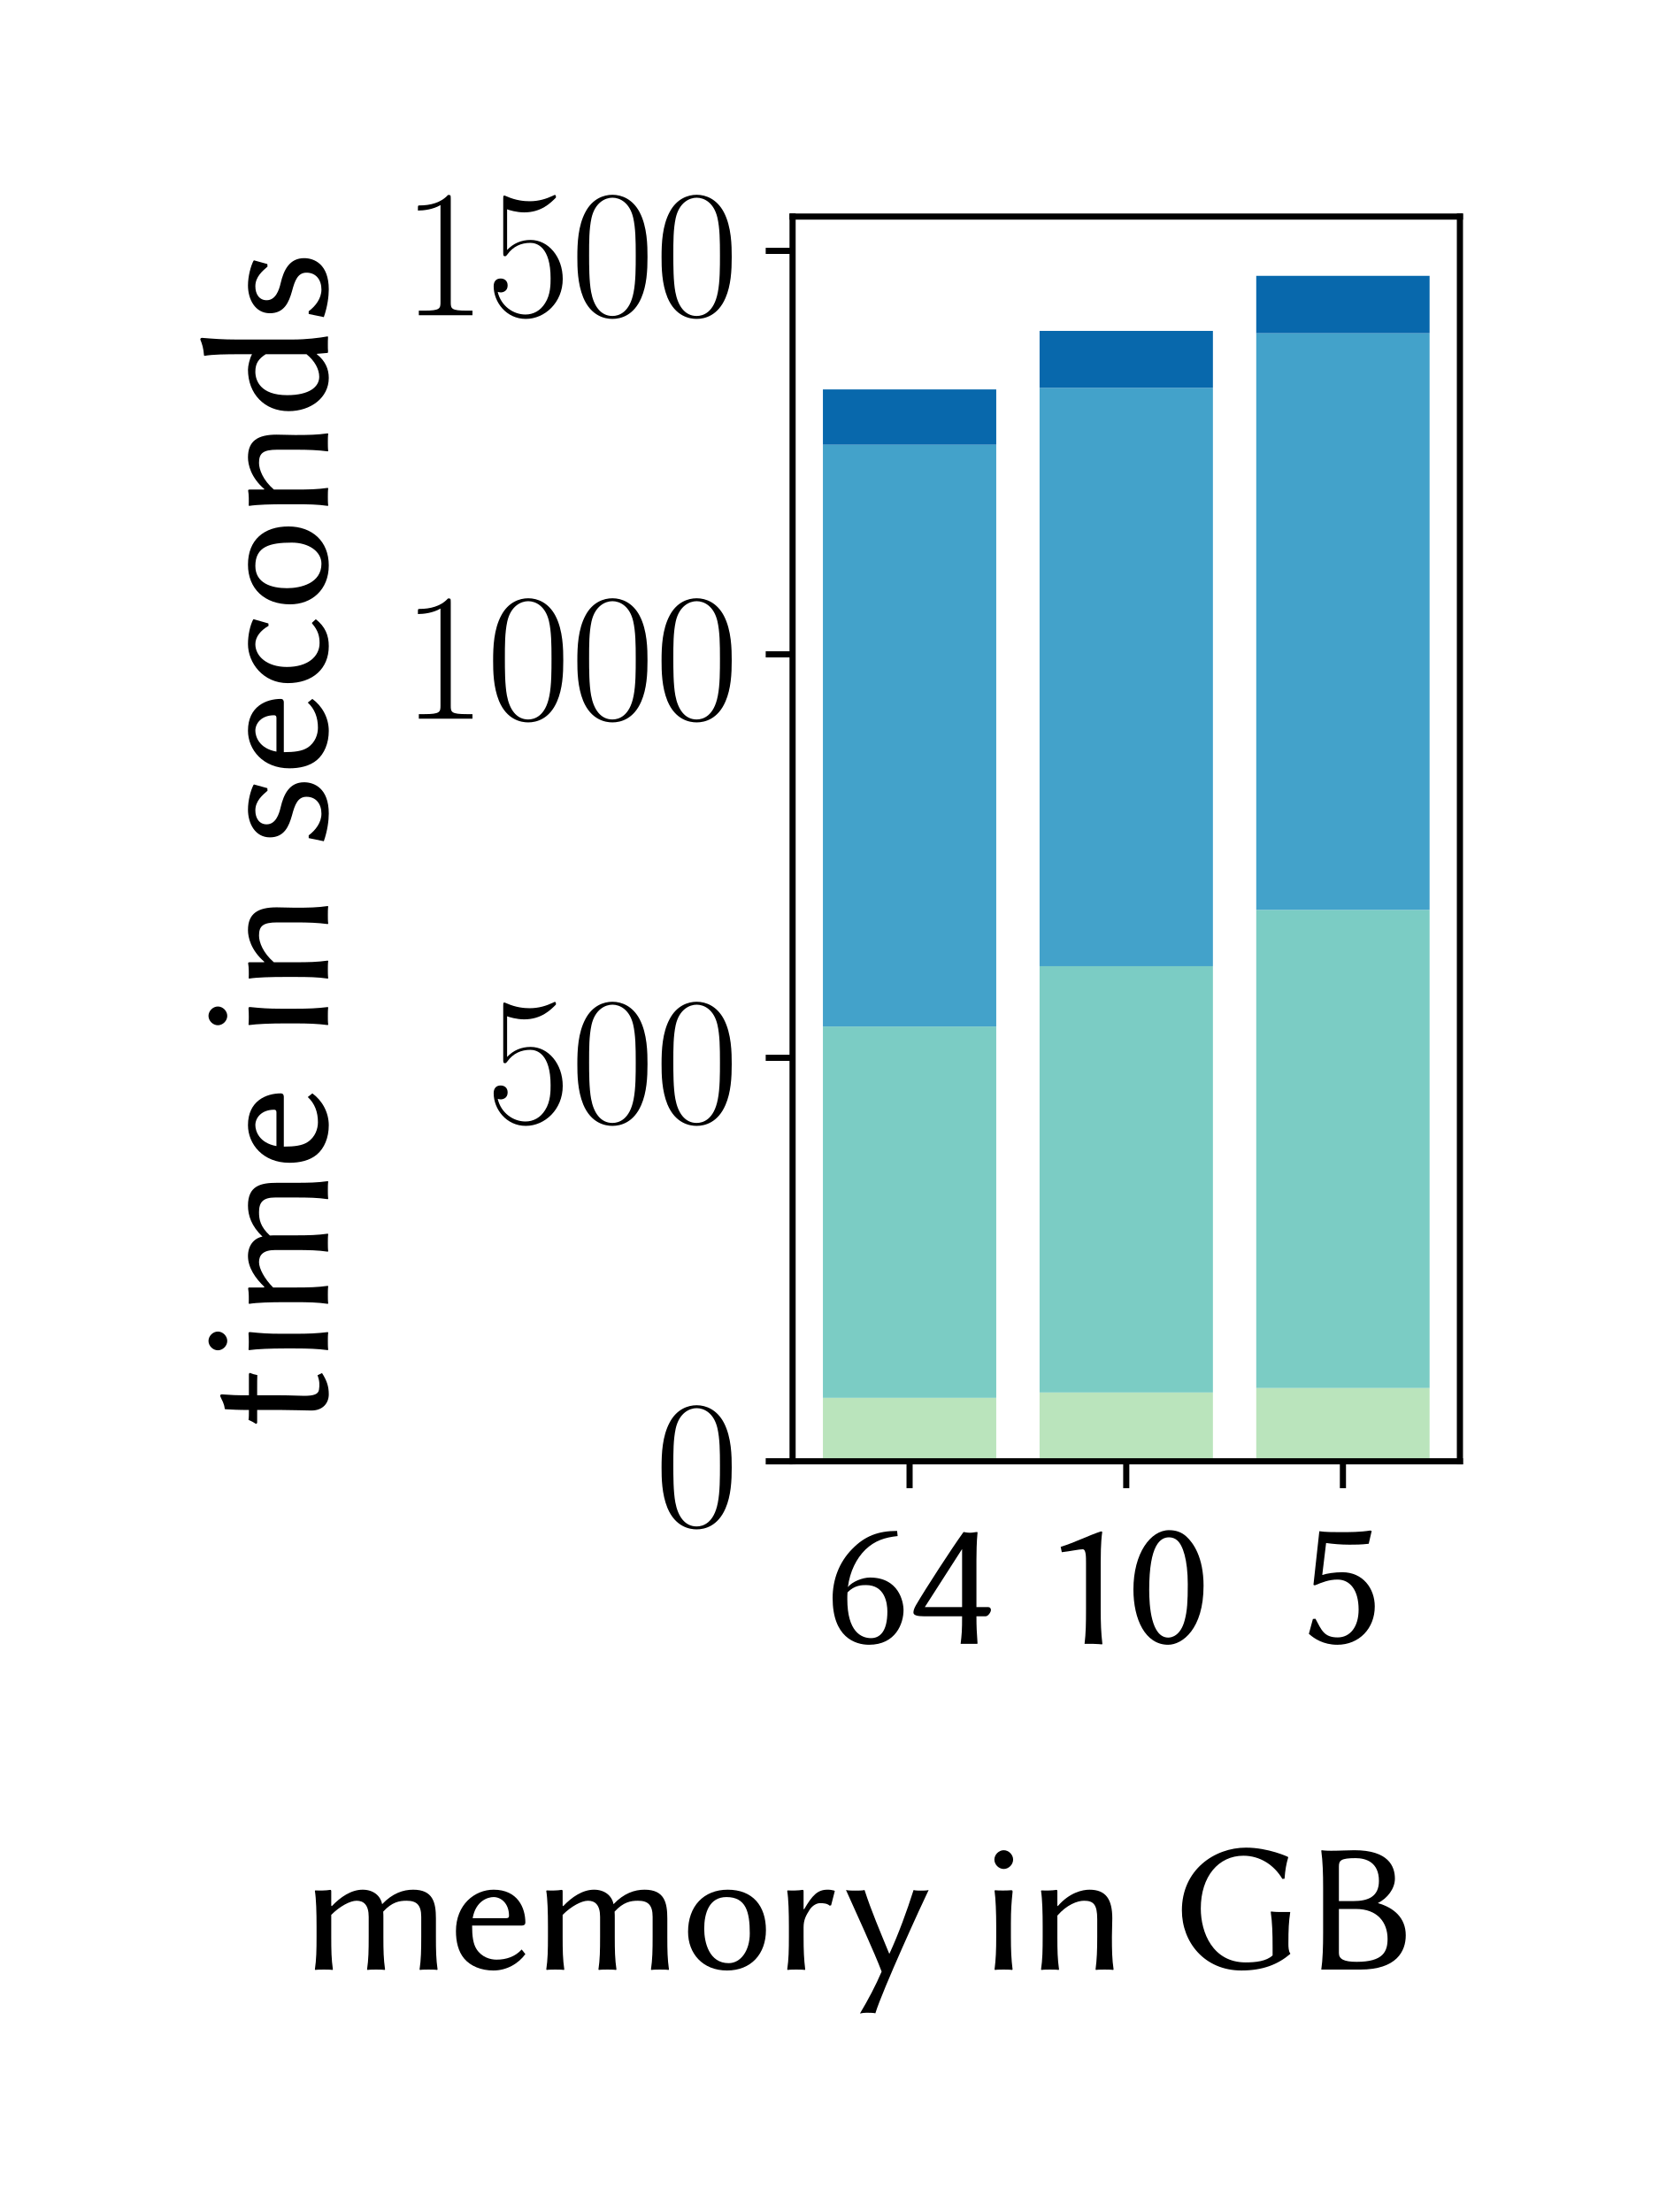
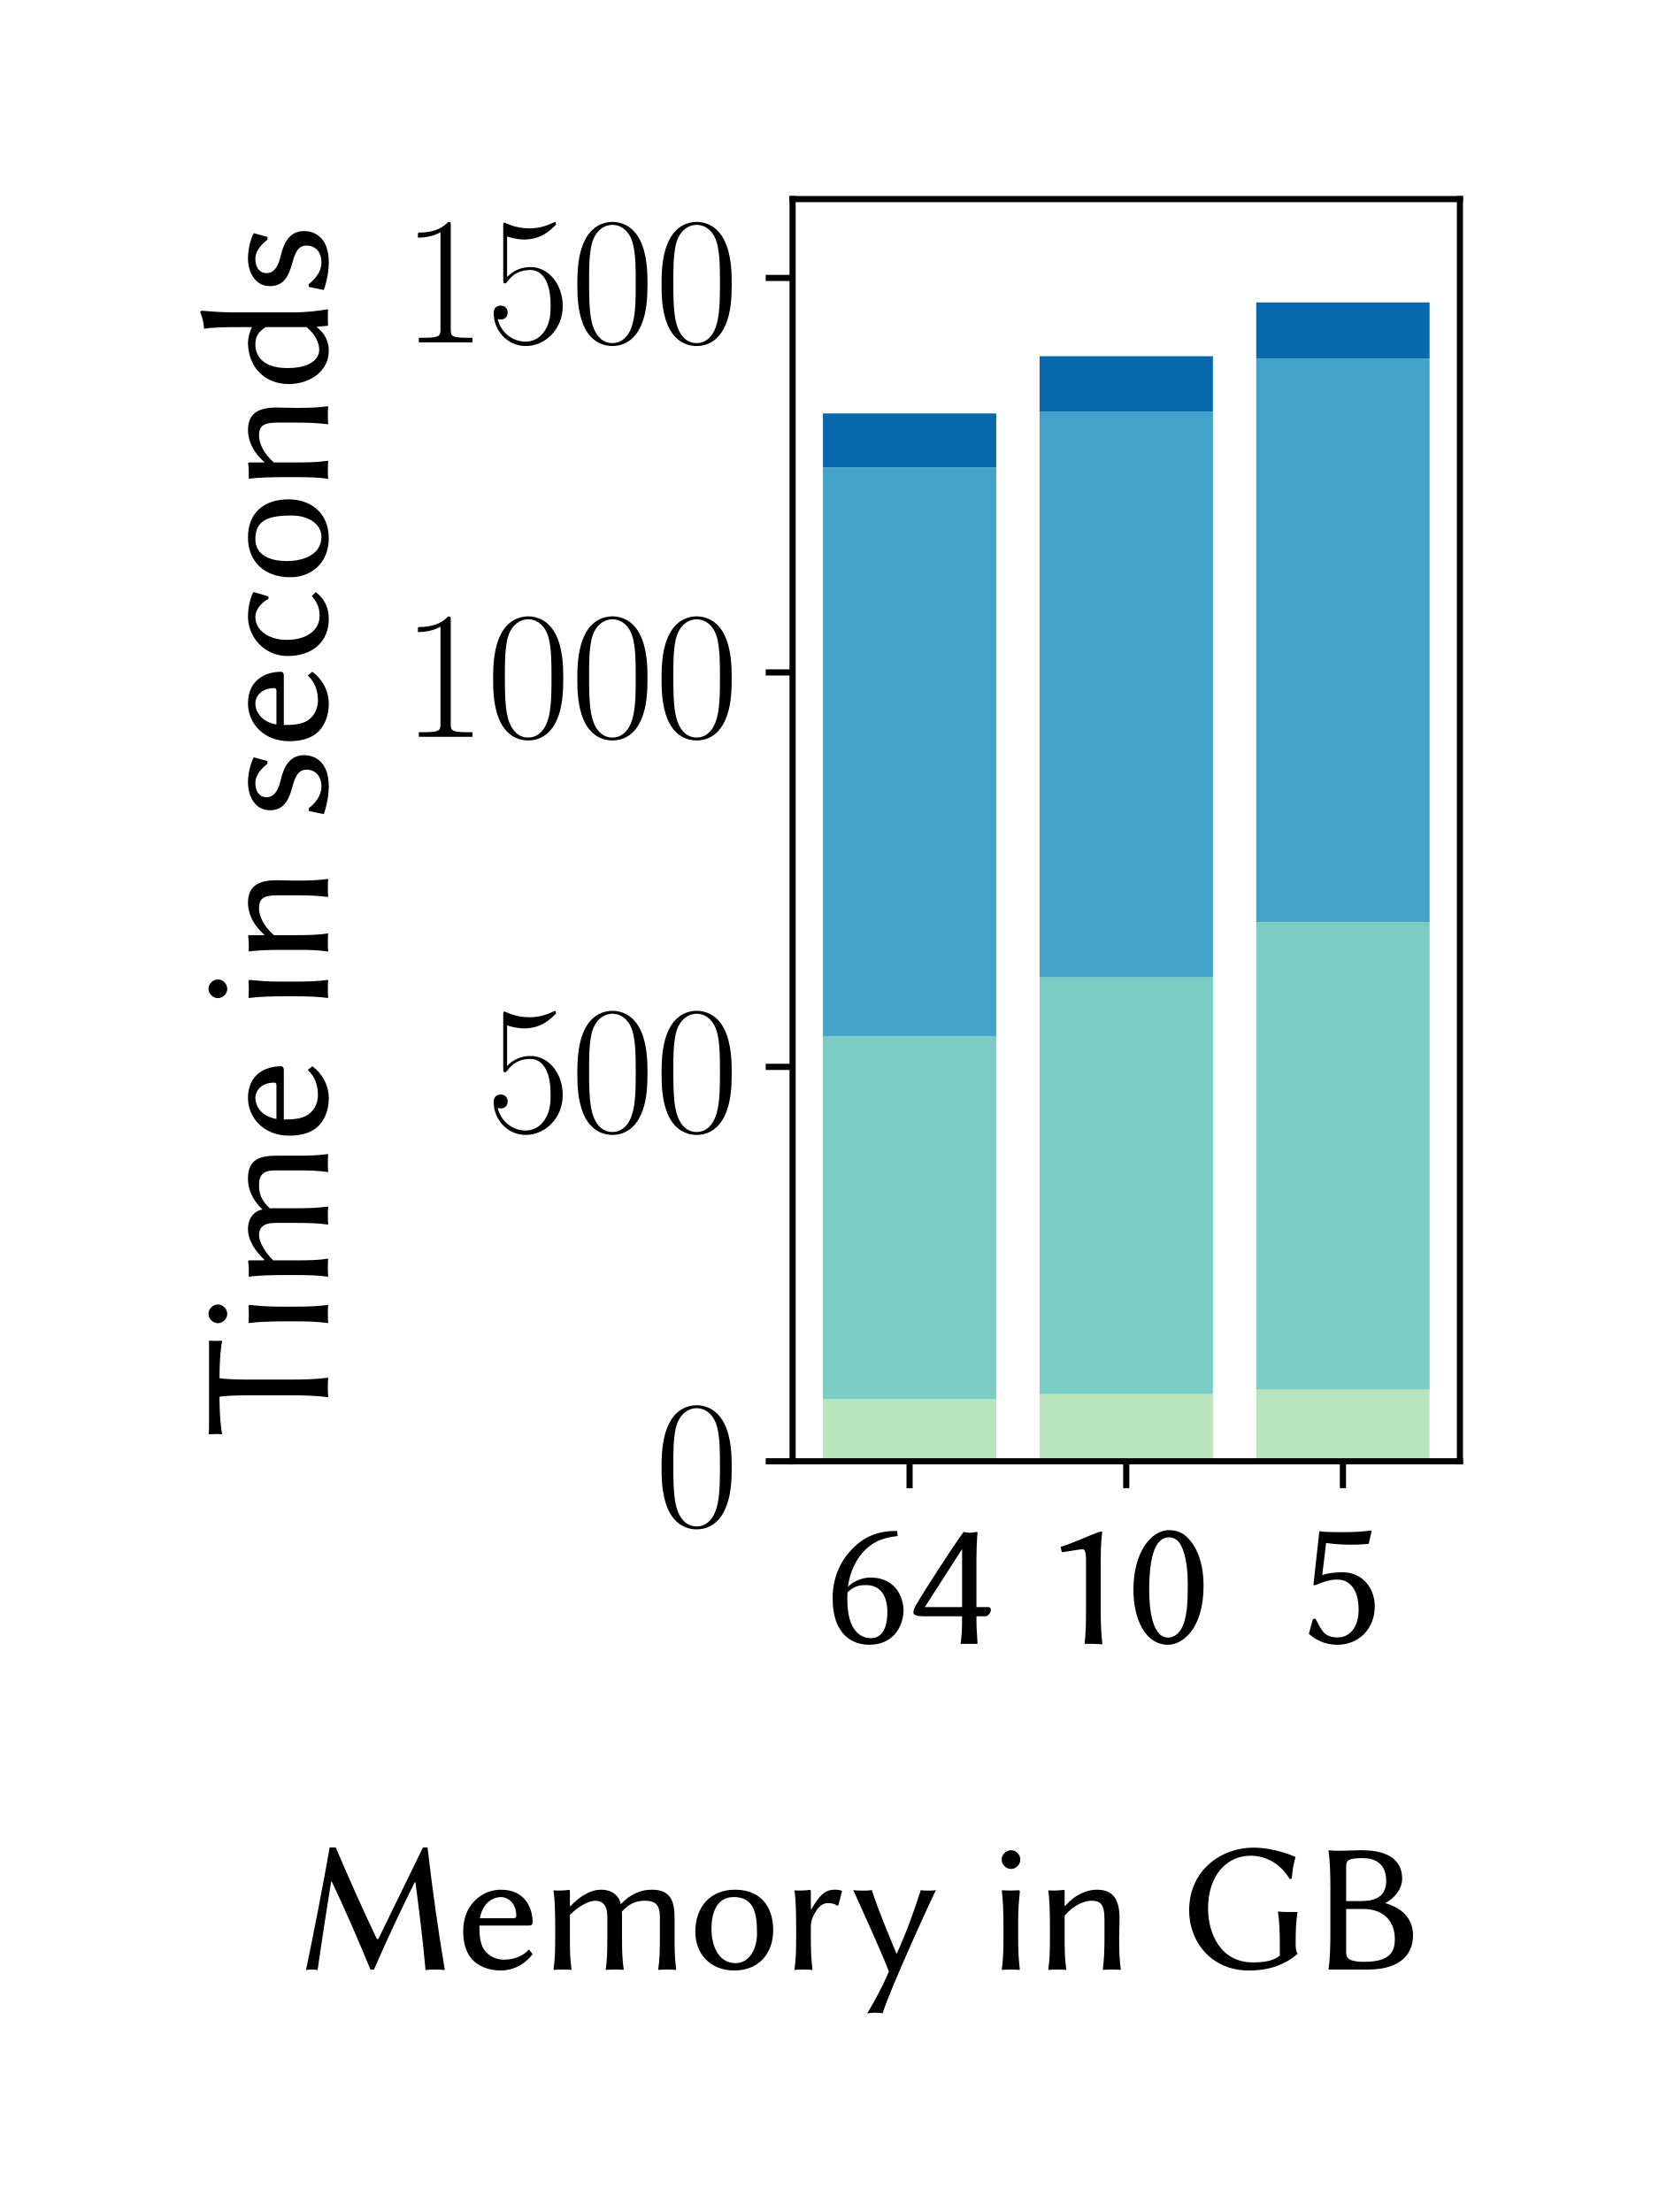
<svg xmlns="http://www.w3.org/2000/svg" xmlns:xlink="http://www.w3.org/1999/xlink" width="216pt" height="288pt" viewBox="0 0 216 288" version="1.1">
  <defs>
    <style type="text/css">*{stroke-linejoin: round; stroke-linecap: butt}</style>
  </defs>
  <g id="figure_1">
    <g id="patch_1">
      <path d="M 0 288  L 216 288  L 216 0  L 0 0  z " style="fill: #ffffff" />
    </g>
    <g id="axes_1">
      <g id="patch_2">
-         <path d="M 103.193 190.26  L 190.08 190.26  L 190.08 28.197  L 103.193 28.197  z " style="fill: #ffffff" />
+         <path d="M 103.193 190.26  L 190.08 190.26  L 190.08 25.92  L 103.193 25.92  z " style="fill: #ffffff" />
      </g>
      <g id="patch_3">
-         <path d="M 107.142 190.26  L 129.71 190.26  L 129.71 181.995  L 107.142 181.995  z " clip-path="url(#p93174037c2)" style="fill: #bae4bc" />
+         <path d="M 107.142 190.26  L 129.71 190.26  L 129.71 182.18  L 107.142 182.18  z " clip-path="url(#p710a8e528f)" style="fill: #bae4bc" />
      </g>
      <g id="patch_4">
-         <path d="M 135.352 190.26  L 157.92 190.26  L 157.92 181.301  L 135.352 181.301  z " clip-path="url(#p93174037c2)" style="fill: #bae4bc" />
+         <path d="M 135.352 190.26  L 157.92 190.26  L 157.92 181.502  L 135.352 181.502  z " clip-path="url(#p710a8e528f)" style="fill: #bae4bc" />
      </g>
      <g id="patch_5">
-         <path d="M 163.562 190.26  L 186.131 190.26  L 186.131 180.714  L 163.562 180.714  z " clip-path="url(#p93174037c2)" style="fill: #bae4bc" />
+         <path d="M 163.562 190.26  L 186.131 190.26  L 186.131 180.928  L 163.562 180.928  z " clip-path="url(#p710a8e528f)" style="fill: #bae4bc" />
      </g>
      <g id="patch_6">
-         <path d="M 107.142 181.995  L 129.71 181.995  L 129.71 133.647  L 107.142 133.647  z " clip-path="url(#p93174037c2)" style="fill: #7bccc4" />
+         <path d="M 107.142 182.18  L 129.71 182.18  L 129.71 134.915  L 107.142 134.915  z " clip-path="url(#p710a8e528f)" style="fill: #7bccc4" />
      </g>
      <g id="patch_7">
-         <path d="M 135.352 181.301  L 157.92 181.301  L 157.92 125.795  L 135.352 125.795  z " clip-path="url(#p93174037c2)" style="fill: #7bccc4" />
+         <path d="M 135.352 181.502  L 157.92 181.502  L 157.92 127.239  L 135.352 127.239  z " clip-path="url(#p710a8e528f)" style="fill: #7bccc4" />
      </g>
      <g id="patch_8">
-         <path d="M 163.562 180.714  L 186.131 180.714  L 186.131 118.457  L 163.562 118.457  z " clip-path="url(#p93174037c2)" style="fill: #7bccc4" />
+         <path d="M 163.562 180.928  L 186.131 180.928  L 186.131 120.066  L 163.562 120.066  z " clip-path="url(#p710a8e528f)" style="fill: #7bccc4" />
      </g>
      <g id="patch_9">
-         <path d="M 107.142 133.647  L 129.71 133.647  L 129.71 57.903  L 107.142 57.903  z " clip-path="url(#p93174037c2)" style="fill: #43a2ca" />
+         <path d="M 107.142 134.915  L 129.71 134.915  L 129.71 60.869  L 107.142 60.869  z " clip-path="url(#p710a8e528f)" style="fill: #43a2ca" />
      </g>
      <g id="patch_10">
-         <path d="M 135.352 125.795  L 157.92 125.795  L 157.92 50.494  L 135.352 50.494  z " clip-path="url(#p93174037c2)" style="fill: #43a2ca" />
+         <path d="M 135.352 127.239  L 157.92 127.239  L 157.92 53.626  L 135.352 53.626  z " clip-path="url(#p710a8e528f)" style="fill: #43a2ca" />
      </g>
      <g id="patch_11">
-         <path d="M 163.562 118.457  L 186.131 118.457  L 186.131 43.384  L 163.562 43.384  z " clip-path="url(#p93174037c2)" style="fill: #43a2ca" />
+         <path d="M 163.562 120.066  L 186.131 120.066  L 186.131 46.675  L 163.562 46.675  z " clip-path="url(#p710a8e528f)" style="fill: #43a2ca" />
      </g>
      <g id="patch_12">
-         <path d="M 107.142 57.903  L 129.71 57.903  L 129.71 50.703  L 107.142 50.703  z " clip-path="url(#p93174037c2)" style="fill: #0868ac" />
+         <path d="M 107.142 60.869  L 129.71 60.869  L 129.71 53.83  L 107.142 53.83  z " clip-path="url(#p710a8e528f)" style="fill: #0868ac" />
      </g>
      <g id="patch_13">
-         <path d="M 135.352 50.494  L 157.92 50.494  L 157.92 43.082  L 135.352 43.082  z " clip-path="url(#p93174037c2)" style="fill: #0868ac" />
+         <path d="M 135.352 53.626  L 157.92 53.626  L 157.92 46.38  L 135.352 46.38  z " clip-path="url(#p710a8e528f)" style="fill: #0868ac" />
      </g>
      <g id="patch_14">
-         <path d="M 163.562 43.384  L 186.131 43.384  L 186.131 35.914  L 163.562 35.914  z " clip-path="url(#p93174037c2)" style="fill: #0868ac" />
+         <path d="M 163.562 46.675  L 186.131 46.675  L 186.131 39.373  L 163.562 39.373  z " clip-path="url(#p710a8e528f)" style="fill: #0868ac" />
      </g>
      <g id="matplotlib.axis_1">
        <g id="xtick_1">
          <g id="line2d_1">
            <defs>
-               <path id="m8a684a339b" d="M 0 0  L 0 3.5  " style="stroke: #000000; stroke-width: 0.8" />
-             </defs>
-             <g>
-               <use xlink:href="#m8a684a339b" x="118.426" y="190.26" style="stroke: #000000; stroke-width: 0.8" />
+               <path id="md9683f57f7" d="M 0 0  L 0 3.5  " style="stroke: #000000; stroke-width: 0.8" />
+             </defs>
+             <g>
+               <use xlink:href="#md9683f57f7" x="118.426" y="190.26" style="stroke: #000000; stroke-width: 0.8" />
            </g>
          </g>
          <g id="text_1">
            <g transform="translate(107.308 214.0272) scale(0.24 -0.24)">
              <defs>
                <path id="LinBiolinumT-36" d="M 813 1794  C 1062 2048 1318 2048 1459 2048  C 2106 2048 2202 1438 2202 1127  C 2202 428 1939 199 1632 199  C 1293 199 806 423 806 1557  C 806 1621 806 1729 813 1794  z M 2560 3756  L 2541 3936  C 1882 3936 1414 3756 979 3309  C 512 2838 294 2224 294 1597  C 294 240 1069 -32 1562 -32  C 2496 -32 2765 715 2765 1174  C 2765 1481 2592 2311 1594 2311  C 1338 2311 979 2170 826 1978  C 896 2524 1126 2979 1434 3281  C 1760 3596 2118 3711 2560 3756  z " transform="scale(0.015625)" />
                <path id="LinBiolinumT-34" d="M 1830 960  C 1830 460 1818 331 1779 0  L 1786 0  C 1786 0 1984 0 2086 0  C 2189 0 2298 0 2355 0  C 2362 0 2368 13 2368 19  C 2342 388 2330 591 2330 960  L 2650 960  C 2739 960 2835 1108 2835 1178  C 2835 1236 2803 1281 2739 1281  L 2330 1281  L 2330 2918  C 2330 3131 2336 3575 2368 3872  C 2368 3885 2362 3898 2355 3898  C 2298 3898 2202 3872 2106 3872  C 2003 3872 1888 3898 1888 3898  C 1888 3898 1862 3879 1862 3872  C 1472 3331 550 1913 218 1341  C 154 1224 134 1154 134 1089  C 134 992 282 960 512 960  L 1830 960  z M 1830 3305  L 1830 1281  L 531 1281  L 1830 3305  z " transform="scale(0.015625)" />
              </defs>
              <use xlink:href="#LinBiolinumT-36" transform="scale(0.996264)" />
              <use xlink:href="#LinBiolinumT-34" transform="translate(46.32629 0) scale(0.996264)" />
            </g>
          </g>
        </g>
        <g id="xtick_2">
          <g id="line2d_2">
            <g>
-               <use xlink:href="#m8a684a339b" x="146.636" y="190.26" style="stroke: #000000; stroke-width: 0.8" />
+               <use xlink:href="#md9683f57f7" x="146.636" y="190.26" style="stroke: #000000; stroke-width: 0.8" />
            </g>
          </g>
          <g id="text_2">
            <g transform="translate(135.5181 214.0272) scale(0.24 -0.24)">
              <defs>
                <path id="LinBiolinumT-31" d="M 2086 1214  L 2086 2845  C 2086 3539 2125 3796 2138 3886  C 2138 3918 2118 3918 2093 3918  C 1677 3784 1190 3534 691 3380  L 730 3194  C 1018 3226 1331 3296 1459 3296  C 1574 3296 1574 3040 1574 2808  L 1574 1214  C 1574 713 1568 367 1523 0  L 1530 0  C 1530 0 1709 0 1824 0  C 1952 0 2131 -19 2131 -19  L 2144 0  C 2099 386 2086 707 2086 1214  z " transform="scale(0.015625)" />
                <path id="LinBiolinumT-30" d="M 1491 3712  C 1600 3712 1702 3674 1773 3609  C 1971 3442 2144 2939 2144 2075  C 2144 1482 2125 1147 2035 817  C 1894 282 1581 218 1466 218  C 870 218 800 1321 800 1882  C 800 3474 1197 3712 1491 3712  z M 1459 -32  C 1952 -32 2694 515 2694 2023  C 2694 3028 2330 3524 2099 3737  C 1926 3898 1722 3962 1491 3962  C 851 3962 250 3163 250 1895  C 250 851 666 -32 1459 -32  z " transform="scale(0.015625)" />
              </defs>
              <use xlink:href="#LinBiolinumT-31" transform="scale(0.996264)" />
              <use xlink:href="#LinBiolinumT-30" transform="translate(46.32629 0) scale(0.996264)" />
            </g>
          </g>
        </g>
        <g id="xtick_3">
          <g id="line2d_3">
            <g>
-               <use xlink:href="#m8a684a339b" x="174.847" y="190.26" style="stroke: #000000; stroke-width: 0.8" />
+               <use xlink:href="#md9683f57f7" x="174.847" y="190.26" style="stroke: #000000; stroke-width: 0.8" />
            </g>
          </g>
          <g id="text_3">
            <g transform="translate(169.2874 214.0272) scale(0.24 -0.24)">
              <defs>
                <path id="LinBiolinumT-35" d="M 1293 -32  C 2054 -32 2598 538 2598 1303  C 2598 1932 2182 2496 1466 2496  C 1203 2496 909 2451 768 2400  L 902 3514  C 1139 3482 1414 3456 1715 3456  C 1907 3456 2125 3456 2387 3488  L 2490 3931  L 2445 3950  C 2080 3893 1734 3893 1395 3893  C 1158 3893 883 3893 666 3925  L 461 2057  L 506 2038  C 762 2142 998 2240 1299 2240  C 1715 2240 2035 1901 2035 1193  C 2035 595 1741 224 1306 224  C 826 224 742 484 531 874  L 442 867  L 301 348  L 326 329  C 486 187 806 -32 1293 -32  z " transform="scale(0.015625)" />
              </defs>
              <use xlink:href="#LinBiolinumT-35" transform="scale(0.996264)" />
            </g>
          </g>
        </g>
        <g id="text_4">
-           <g transform="translate(39.25392 256.4372) scale(0.24 -0.24)">
-             <defs>
+           <g transform="translate(38.30947 256.4372) scale(0.24 -0.24)">
+             <defs>
+               <path id="LinBiolinumT-4d" d="M 1235 4256  C 1011 2957 659 1183 410 -19  C 480 0 544 0 621 0  C 691 0 742 0 813 -19  C 909 655 1126 2089 1286 3060  L 1312 3060  C 1798 2038 2246 996 2656 0  L 2778 0  C 3238 1054 3693 2032 4198 3041  L 4224 3041  C 4358 2025 4480 1047 4576 -19  C 4672 0 4794 0 4890 0  C 4986 0 5152 0 5248 -19  C 5018 1356 4826 2693 4646 4256  L 4486 4256  L 2931 1067  L 2880 1067  C 2374 2122 1920 3150 1446 4256  L 1235 4256  z " transform="scale(0.015625)" />
+               <path id="LinBiolinumT-65" d="M 800 1792  C 909 2399 1331 2527 1530 2527  C 1786 2527 2067 2311 2067 1874  C 2067 1821 2042 1792 1978 1792  L 800 1792  z M 2509 700  C 2285 456 1984 346 1632 346  C 1414 346 1114 431 934 715  C 819 895 781 1160 781 1535  L 2522 1535  C 2592 1535 2637 1572 2637 1638  C 2637 2147 2374 2784 1530 2784  C 870 2784 218 2263 218 1341  C 218 984 294 633 506 382  C 723 124 1094 -32 1523 -32  C 1984 -32 2394 205 2637 540  L 2509 700  z " transform="scale(0.015625)" />
              <path id="LinBiolinumT-6d" d="M 1037 2231  L 1037 2717  C 1037 2765 1030 2778 998 2778  C 858 2752 627 2752 480 2759  L 467 2739  C 512 2466 525 1981 525 1503  L 525 1152  C 525 675 518 350 467 6  L 480 -13  C 557 0 704 0 781 0  C 858 0 1005 0 1082 -13  L 1094 6  C 1043 366 1037 662 1037 1142  L 1037 1907  C 1338 2209 1696 2399 1920 2399  C 2163 2399 2342 2260 2342 1837  L 2342 1142  C 2342 668 2336 347 2285 6  L 2298 -13  C 2374 0 2522 0 2598 0  C 2675 0 2822 0 2899 -13  L 2912 6  C 2861 366 2854 662 2854 1142  L 2854 1780  C 2854 1868 2854 1944 2848 2020  C 3155 2355 3411 2399 3661 2399  C 4006 2399 4173 2260 4173 1837  L 4173 1142  C 4173 668 4166 347 4115 6  L 4128 -13  C 4205 0 4352 0 4429 0  C 4506 0 4653 0 4730 -13  L 4742 6  C 4691 367 4685 664 4685 1144  L 4685 1778  C 4685 2341 4582 2784 3891 2784  C 3546 2784 3174 2662 2810 2279  C 2752 2586 2490 2784 2131 2784  C 1734 2784 1357 2529 1056 2210  L 1037 2231  z " transform="scale(0.015625)" />
-               <path id="LinBiolinumT-65" d="M 800 1792  C 909 2399 1331 2527 1530 2527  C 1786 2527 2067 2311 2067 1874  C 2067 1821 2042 1792 1978 1792  L 800 1792  z M 2509 700  C 2285 456 1984 346 1632 346  C 1414 346 1114 431 934 715  C 819 895 781 1160 781 1535  L 2522 1535  C 2592 1535 2637 1572 2637 1638  C 2637 2147 2374 2784 1530 2784  C 870 2784 218 2263 218 1341  C 218 984 294 633 506 382  C 723 124 1094 -32 1523 -32  C 1984 -32 2394 205 2637 540  L 2509 700  z " transform="scale(0.015625)" />
              <path id="LinBiolinumT-6f" d="M 243 1316  C 243 563 749 -32 1600 -32  C 2445 -32 2957 551 2957 1373  C 2957 2226 2490 2784 1626 2784  C 787 2784 243 2207 243 1316  z M 1581 2527  C 2259 2527 2394 2015 2394 1260  C 2394 668 2086 224 1658 224  C 979 224 806 942 806 1423  C 806 1966 979 2527 1581 2527  z " transform="scale(0.015625)" />
              <path id="LinBiolinumT-72" d="M 1069 2114  L 1069 2718  C 1069 2765 1062 2778 1030 2778  C 890 2752 659 2752 512 2759  L 499 2739  C 544 2466 557 1981 557 1503  L 557 1152  C 557 675 550 350 499 6  L 512 -13  C 589 0 736 0 813 0  C 890 0 1037 0 1114 -13  L 1126 6  C 1082 366 1069 662 1069 1141  L 1069 1470  C 1069 1734 1152 1886 1286 2095  C 1382 2233 1523 2315 1645 2315  C 1773 2315 1894 2303 1978 2227  L 2029 2240  L 2157 2738  L 2131 2755  C 2022 2776 2016 2784 1901 2784  C 1555 2784 1370 2586 1088 2101  L 1069 2114  z " transform="scale(0.015625)" />
              <path id="LinBiolinumT-79" d="M 179 2772  C 435 2200 1197 541 1421 -70  C 1216 -552 954 -1048 666 -1530  C 730 -1515 826 -1504 890 -1504  C 954 -1504 1139 -1504 1203 -1523  C 1446 -720 2848 2342 3059 2772  C 2995 2752 2848 2752 2784 2752  C 2720 2752 2598 2752 2534 2772  C 2304 2045 2003 1223 1696 560  L 1683 560  C 1370 1326 1062 2039 826 2772  C 742 2752 602 2752 512 2752  C 429 2752 269 2752 179 2772  z " transform="scale(0.015625)" />
              <path id="LinBiolinumT-69" d="M 512 3833  C 512 3660 666 3506 838 3506  C 1011 3506 1165 3660 1165 3833  C 1165 4006 1011 4160 838 4160  C 666 4160 512 4006 512 3833  z M 576 1506  L 576 1155  C 576 676 563 351 518 6  L 531 -13  C 608 0 755 0 832 0  C 909 0 1056 0 1133 -13  L 1146 6  C 1101 370 1088 670 1088 1155  L 1088 1609  C 1088 2088 1107 2318 1146 2707  C 1146 2759 1139 2765 1088 2765  C 941 2752 666 2752 531 2765  L 518 2745  C 557 2471 576 1985 576 1506  z " transform="scale(0.015625)" />
              <path id="LinBiolinumT-6e" d="M 2944 1144  C 2944 1348 2957 1581 2957 1784  C 2957 2442 2739 2784 2163 2784  C 1920 2784 1466 2688 1056 2210  L 1043 2231  L 1043 2717  C 1043 2765 1037 2778 1005 2778  C 864 2752 634 2752 486 2759  L 474 2739  C 518 2466 531 1981 531 1503  L 531 1152  C 531 675 525 350 474 6  L 486 -13  C 563 0 710 0 787 0  C 864 0 1011 0 1088 -13  L 1101 6  C 1050 366 1043 662 1043 1142  L 1043 1881  C 1370 2260 1741 2399 1971 2399  C 2298 2399 2432 2273 2432 1761  L 2432 1142  C 2432 668 2419 347 2374 6  L 2387 -13  C 2464 0 2611 0 2688 0  C 2765 0 2912 0 2989 -13  L 3002 6  C 2950 367 2944 664 2944 1144  z " transform="scale(0.015625)" />
              <path id="LinBiolinumT-47" d="M 3494 783  L 3494 494  C 3277 289 2899 250 2554 250  C 1414 250 992 1282 992 2128  C 992 3250 1613 3968 2477 3968  C 3053 3968 3546 3647 3834 3160  L 3910 3166  C 3936 3493 3968 3667 4038 3910  L 4026 3930  C 4026 3930 3347 4250 2566 4250  C 1466 4250 333 3474 333 2064  C 333 956 1120 -32 2406 -32  C 3155 -32 3680 180 4109 545  L 4109 564  C 4051 635 4045 803 4045 873  L 4045 912  C 4045 1395 4058 1665 4109 2006  L 4102 2006  C 4102 2006 3994 2006 3770 2006  C 3552 2006 3443 2025 3443 2025  L 3430 2006  C 3482 1639 3494 1266 3494 783  z " transform="scale(0.015625)" />
              <path id="LinBiolinumT-42" d="M 1216 3590  C 1216 3801 1280 3884 1798 3884  C 2157 3884 2611 3743 2611 3091  C 2611 2548 2246 2387 1715 2387  L 1216 2387  L 1216 3590  z M 1216 2112  L 1811 2112  C 2560 2112 2912 1644 2912 1069  C 2912 628 2758 270 1837 270  C 1389 270 1216 366 1216 576  L 1216 2112  z M 941 4141  C 723 4141 614 4160 614 4160  L 602 4141  C 653 3775 666 3338 666 2857  L 666 1284  C 666 803 653 346 602 0  L 608 0  C 608 0 717 0 941 0  C 1338 0 1389 0 1958 0  C 3232 0 3546 645 3546 1193  C 3546 1806 3130 2158 2573 2317  C 2899 2477 3168 2816 3168 3168  C 3168 3597 2944 4160 1754 4160  C 1530 4160 1261 4141 941 4141  z " transform="scale(0.015625)" />
            </defs>
-             <use xlink:href="#LinBiolinumT-6d" transform="scale(0.996264)" />
-             <use xlink:href="#LinBiolinumT-65" transform="translate(80.39852 0) scale(0.996264)" />
-             <use xlink:href="#LinBiolinumT-6d" transform="translate(125.5293 0) scale(0.996264)" />
-             <use xlink:href="#LinBiolinumT-6f" transform="translate(205.9278 0) scale(0.996264)" />
-             <use xlink:href="#LinBiolinumT-72" transform="translate(255.741 0) scale(0.996264)" />
-             <use xlink:href="#LinBiolinumT-79" transform="translate(292.6028 0) scale(0.996264)" />
-             <use xlink:href="#LinBiolinumT-69" transform="translate(367.9203 0) scale(0.996264)" />
-             <use xlink:href="#LinBiolinumT-6e" transform="translate(393.8231 0) scale(0.996264)" />
-             <use xlink:href="#LinBiolinumT-47" transform="translate(472.4283 0) scale(0.996264)" />
-             <use xlink:href="#LinBiolinumT-42" transform="translate(543.8604 0) scale(0.996264)" />
+             <use xlink:href="#LinBiolinumT-4d" transform="scale(0.996264)" />
+             <use xlink:href="#LinBiolinumT-65" transform="translate(88.26895 0) scale(0.996264)" />
+             <use xlink:href="#LinBiolinumT-6d" transform="translate(133.3997 0) scale(0.996264)" />
+             <use xlink:href="#LinBiolinumT-6f" transform="translate(213.7982 0) scale(0.996264)" />
+             <use xlink:href="#LinBiolinumT-72" transform="translate(263.6114 0) scale(0.996264)" />
+             <use xlink:href="#LinBiolinumT-79" transform="translate(300.4732 0) scale(0.996264)" />
+             <use xlink:href="#LinBiolinumT-69" transform="translate(375.7907 0) scale(0.996264)" />
+             <use xlink:href="#LinBiolinumT-6e" transform="translate(401.6936 0) scale(0.996264)" />
+             <use xlink:href="#LinBiolinumT-47" transform="translate(480.2987 0) scale(0.996264)" />
+             <use xlink:href="#LinBiolinumT-42" transform="translate(551.7309 0) scale(0.996264)" />
          </g>
        </g>
      </g>
      <g id="matplotlib.axis_2">
        <g id="ytick_1">
          <g id="line2d_4">
            <defs>
-               <path id="m06151c517c" d="M 0 0  L -3.5 0  " style="stroke: #000000; stroke-width: 0.8" />
-             </defs>
-             <g>
-               <use xlink:href="#m06151c517c" x="103.193" y="190.26" style="stroke: #000000; stroke-width: 0.8" />
+               <path id="mf18ef04e8f" d="M 0 0  L -3.5 0  " style="stroke: #000000; stroke-width: 0.8" />
+             </defs>
+             <g>
+               <use xlink:href="#mf18ef04e8f" x="103.193" y="190.26" style="stroke: #000000; stroke-width: 0.8" />
            </g>
          </g>
          <g id="text_5">
            <g transform="translate(85.22711 198.6436) scale(0.24 -0.24)">
              <defs>
                <path id="CMR17-30" d="M 2688 2025  C 2688 2416 2682 3080 2413 3591  C 2176 4039 1798 4198 1466 4198  C 1158 4198 768 4058 525 3597  C 269 3118 243 2524 243 2025  C 243 1661 250 1106 448 619  C 723 -39 1216 -128 1466 -128  C 1760 -128 2208 -7 2470 600  C 2662 1042 2688 1559 2688 2025  z M 1466 -26  C 1056 -26 813 325 723 812  C 653 1188 653 1738 653 2096  C 653 2588 653 2997 736 3387  C 858 3929 1216 4096 1466 4096  C 1728 4096 2067 3923 2189 3400  C 2272 3036 2278 2607 2278 2096  C 2278 1680 2278 1169 2202 792  C 2067 95 1690 -26 1466 -26  z " transform="scale(0.015625)" />
              </defs>
              <use xlink:href="#CMR17-30" transform="scale(0.996264)" />
            </g>
          </g>
        </g>
        <g id="ytick_2">
          <g id="line2d_5">
            <g>
-               <use xlink:href="#m06151c517c" x="103.193" y="137.727" style="stroke: #000000; stroke-width: 0.8" />
+               <use xlink:href="#mf18ef04e8f" x="103.193" y="138.904" style="stroke: #000000; stroke-width: 0.8" />
            </g>
          </g>
          <g id="text_6">
-             <g transform="translate(63.29568 146.1102) scale(0.24 -0.24)">
+             <g transform="translate(63.29568 147.2874) scale(0.24 -0.24)">
              <defs>
                <path id="CMR17-35" d="M 730 3692  C 794 3666 1056 3584 1325 3584  C 1920 3584 2246 3911 2432 4100  C 2432 4157 2432 4192 2394 4192  C 2387 4192 2374 4192 2323 4163  C 2099 4058 1837 3973 1517 3973  C 1325 3973 1037 3999 723 4139  C 653 4171 640 4171 634 4171  C 602 4171 595 4164 595 4037  L 595 2203  C 595 2089 595 2057 659 2057  C 691 2057 704 2070 736 2114  C 941 2401 1222 2522 1542 2522  C 1766 2522 2246 2382 2246 1289  C 2246 1085 2246 715 2054 421  C 1894 159 1645 25 1370 25  C 947 25 518 320 403 814  C 429 807 480 795 506 795  C 589 795 749 840 749 1038  C 749 1210 627 1280 506 1280  C 358 1280 262 1190 262 1011  C 262 454 704 -128 1382 -128  C 2042 -128 2669 440 2669 1264  C 2669 2030 2170 2624 1549 2624  C 1222 2624 947 2503 730 2274  L 730 3692  z " transform="scale(0.015625)" />
              </defs>
              <use xlink:href="#CMR17-35" transform="scale(0.996264)" />
              <use xlink:href="#CMR17-30" transform="translate(45.69048 0) scale(0.996264)" />
              <use xlink:href="#CMR17-30" transform="translate(91.38095 0) scale(0.996264)" />
            </g>
          </g>
        </g>
        <g id="ytick_3">
          <g id="line2d_6">
            <g>
-               <use xlink:href="#m06151c517c" x="103.193" y="85.193" style="stroke: #000000; stroke-width: 0.8" />
+               <use xlink:href="#mf18ef04e8f" x="103.193" y="87.548" style="stroke: #000000; stroke-width: 0.8" />
            </g>
          </g>
          <g id="text_7">
-             <g transform="translate(52.32997 93.57675) scale(0.24 -0.24)">
+             <g transform="translate(52.32997 95.93109) scale(0.24 -0.24)">
              <defs>
                <path id="CMR17-31" d="M 1702 4058  C 1702 4192 1696 4192 1606 4192  C 1357 3916 979 3827 621 3827  C 602 3827 570 3827 563 3808  C 557 3795 557 3782 557 3648  C 755 3648 1088 3686 1344 3839  L 1344 461  C 1344 236 1331 160 781 160  L 589 160  L 589 0  C 896 0 1216 0 1523 0  C 1830 0 2150 0 2458 0  L 2458 160  L 2266 160  C 1715 160 1702 230 1702 458  L 1702 4058  z " transform="scale(0.015625)" />
              </defs>
              <use xlink:href="#CMR17-31" transform="scale(0.996264)" />
              <use xlink:href="#CMR17-30" transform="translate(45.69048 0) scale(0.996264)" />
              <use xlink:href="#CMR17-30" transform="translate(91.38095 0) scale(0.996264)" />
              <use xlink:href="#CMR17-30" transform="translate(137.0714 0) scale(0.996264)" />
            </g>
          </g>
        </g>
        <g id="ytick_4">
          <g id="line2d_7">
            <g>
-               <use xlink:href="#m06151c517c" x="103.193" y="32.66" style="stroke: #000000; stroke-width: 0.8" />
+               <use xlink:href="#mf18ef04e8f" x="103.193" y="36.191" style="stroke: #000000; stroke-width: 0.8" />
            </g>
          </g>
          <g id="text_8">
-             <g transform="translate(52.32997 41.04331) scale(0.24 -0.24)">
+             <g transform="translate(52.32997 44.57482) scale(0.24 -0.24)">
              <use xlink:href="#CMR17-31" transform="scale(0.996264)" />
              <use xlink:href="#CMR17-35" transform="translate(45.69048 0) scale(0.996264)" />
              <use xlink:href="#CMR17-30" transform="translate(91.38095 0) scale(0.996264)" />
              <use xlink:href="#CMR17-30" transform="translate(137.0714 0) scale(0.996264)" />
            </g>
          </g>
        </g>
        <g id="text_9">
-           <g transform="translate(42.68713 185.8493) rotate(-90) scale(0.24 -0.24)">
-             <defs>
-               <path id="LinBiolinumT-74" d="M 608 2752  C 480 2752 339 2752 262 2765  C 218 2663 186 2599 122 2502  L 154 2464  C 262 2464 461 2464 608 2464  L 608 1599  C 608 1219 589 764 589 575  C 589 164 858 -32 1152 -32  C 1421 -32 1626 31 1894 203  L 1818 361  C 1619 285 1472 285 1312 310  C 1158 335 1101 487 1101 828  C 1101 1018 1120 1289 1120 1668  L 1120 2464  L 1363 2464  C 1517 2464 1741 2464 1824 2458  C 1843 2561 1862 2624 1901 2720  L 1869 2752  C 1754 2752 1568 2752 1421 2752  L 1120 2752  C 1120 3233 1126 3317 1152 3689  C 1152 3734 1133 3753 1094 3753  C 934 3689 858 3618 646 3593  L 634 3573  C 621 3349 608 3124 608 2752  z " transform="scale(0.015625)" />
+           <g transform="translate(42.68713 187.1017) rotate(-90) scale(0.24 -0.24)">
+             <defs>
+               <path id="LinBiolinumT-54" d="M 1453 2854  L 1453 1286  C 1453 806 1440 351 1389 6  L 1402 -13  C 1478 0 1651 0 1728 0  C 1805 0 1978 0 2054 -13  L 2067 6  C 2016 371 2003 806 2003 1286  L 2003 2854  C 2003 2963 2010 3622 2054 3776  C 2912 3776 3347 3686 3347 3686  L 3360 3712  C 3347 3809 3347 3958 3360 4141  L 3347 4141  C 3245 4141 3098 4141 2963 4141  L 493 4141  C 358 4141 211 4141 109 4154  L 96 4135  C 109 3955 109 3808 96 3712  L 109 3686  C 109 3686 544 3776 1402 3776  C 1446 3622 1453 2963 1453 2854  z " transform="scale(0.015625)" />
              <path id="LinBiolinumT-73" d="M 320 668  L 211 141  C 576 13 934 -32 1178 -32  C 2061 -32 2266 481 2266 826  C 2266 1338 1850 1539 1395 1645  C 1152 1701 800 1820 800 2133  C 800 2389 1011 2527 1286 2527  C 1619 2527 1824 2271 1971 2103  L 2061 2109  L 2189 2572  L 2176 2591  C 1990 2687 1638 2784 1312 2784  C 838 2784 346 2539 346 2020  C 346 1520 730 1357 1114 1250  C 1485 1151 1760 1050 1760 744  C 1760 412 1510 224 1171 224  C 864 224 595 428 416 668  L 320 668  z " transform="scale(0.015625)" />
              <path id="LinBiolinumT-63" d="M 1600 2527  C 1850 2527 2074 2352 2240 2066  L 2323 2073  L 2470 2585  L 2458 2604  C 2259 2707 1926 2784 1606 2784  C 941 2784 243 2250 243 1398  C 243 526 749 -32 1530 -32  C 1914 -32 2214 95 2470 420  L 2349 551  L 2323 551  C 2080 339 1875 289 1638 289  C 1171 289 806 700 806 1429  C 806 2116 1178 2527 1600 2527  z " transform="scale(0.015625)" />
              <path id="LinBiolinumT-64" d="M 2310 744  C 2080 457 1786 301 1523 301  C 1178 301 883 638 883 1417  C 883 2352 1395 2527 1702 2527  C 2003 2527 2157 2402 2310 2165  L 2310 744  z M 2310 384  L 2323 384  L 2355 12  C 2355 -1 2374 -7 2413 -7  C 2496 0 2541 0 2637 0  C 2714 0 2835 0 2918 -7  L 2931 12  C 2880 285 2822 754 2822 1230  L 2822 3187  C 2822 3656 2848 3986 2880 4381  C 2880 4425 2861 4445 2822 4445  C 2662 4381 2528 4336 2266 4316  L 2253 4297  C 2304 4021 2310 3547 2310 3060  L 2310 2643  C 2163 2726 1901 2784 1773 2784  C 941 2784 326 2219 326 1366  C 326 595 794 -32 1485 -32  C 1792 -32 2080 89 2310 384  z " transform="scale(0.015625)" />
            </defs>
-             <use xlink:href="#LinBiolinumT-74" transform="scale(0.996264)" />
-             <use xlink:href="#LinBiolinumT-69" transform="translate(33.87299 0) scale(0.996264)" />
-             <use xlink:href="#LinBiolinumT-6d" transform="translate(59.77587 0) scale(0.996264)" />
-             <use xlink:href="#LinBiolinumT-65" transform="translate(140.1744 0) scale(0.996264)" />
-             <use xlink:href="#LinBiolinumT-69" transform="translate(210.2118 0) scale(0.996264)" />
-             <use xlink:href="#LinBiolinumT-6e" transform="translate(236.1146 0) scale(0.996264)" />
-             <use xlink:href="#LinBiolinumT-73" transform="translate(314.7198 0) scale(0.996264)" />
-             <use xlink:href="#LinBiolinumT-65" transform="translate(354.1719 0) scale(0.996264)" />
-             <use xlink:href="#LinBiolinumT-63" transform="translate(400 0) scale(0.996264)" />
-             <use xlink:href="#LinBiolinumT-6f" transform="translate(442.7397 0) scale(0.996264)" />
-             <use xlink:href="#LinBiolinumT-6e" transform="translate(492.5529 0) scale(0.996264)" />
-             <use xlink:href="#LinBiolinumT-64" transform="translate(546.2515 0) scale(0.996264)" />
-             <use xlink:href="#LinBiolinumT-73" transform="translate(599.0534 0) scale(0.996264)" />
+             <use xlink:href="#LinBiolinumT-54" transform="scale(0.996264)" />
+             <use xlink:href="#LinBiolinumT-69" transform="translate(53.79824 0) scale(0.996264)" />
+             <use xlink:href="#LinBiolinumT-6d" transform="translate(79.70112 0) scale(0.996264)" />
+             <use xlink:href="#LinBiolinumT-65" transform="translate(160.0996 0) scale(0.996264)" />
+             <use xlink:href="#LinBiolinumT-69" transform="translate(230.137 0) scale(0.996264)" />
+             <use xlink:href="#LinBiolinumT-6e" transform="translate(256.0399 0) scale(0.996264)" />
+             <use xlink:href="#LinBiolinumT-73" transform="translate(334.6451 0) scale(0.996264)" />
+             <use xlink:href="#LinBiolinumT-65" transform="translate(374.0971 0) scale(0.996264)" />
+             <use xlink:href="#LinBiolinumT-63" transform="translate(419.9253 0) scale(0.996264)" />
+             <use xlink:href="#LinBiolinumT-6f" transform="translate(462.665 0) scale(0.996264)" />
+             <use xlink:href="#LinBiolinumT-6e" transform="translate(512.4782 0) scale(0.996264)" />
+             <use xlink:href="#LinBiolinumT-64" transform="translate(566.1767 0) scale(0.996264)" />
+             <use xlink:href="#LinBiolinumT-73" transform="translate(618.9787 0) scale(0.996264)" />
          </g>
        </g>
      </g>
      <g id="patch_15">
-         <path d="M 103.193 190.26  L 103.193 28.197  " style="fill: none; stroke: #000000; stroke-width: 0.8; stroke-linejoin: miter; stroke-linecap: square" />
+         <path d="M 103.193 190.26  L 103.193 25.92  " style="fill: none; stroke: #000000; stroke-width: 0.8; stroke-linejoin: miter; stroke-linecap: square" />
      </g>
      <g id="patch_16">
-         <path d="M 190.08 190.26  L 190.08 28.197  " style="fill: none; stroke: #000000; stroke-width: 0.8; stroke-linejoin: miter; stroke-linecap: square" />
+         <path d="M 190.08 190.26  L 190.08 25.92  " style="fill: none; stroke: #000000; stroke-width: 0.8; stroke-linejoin: miter; stroke-linecap: square" />
      </g>
      <g id="patch_17">
        <path d="M 103.193 190.26  L 190.08 190.26  " style="fill: none; stroke: #000000; stroke-width: 0.8; stroke-linejoin: miter; stroke-linecap: square" />
      </g>
      <g id="patch_18">
-         <path d="M 103.193 28.197  L 190.08 28.197  " style="fill: none; stroke: #000000; stroke-width: 0.8; stroke-linejoin: miter; stroke-linecap: square" />
+         <path d="M 103.193 25.92  L 190.08 25.92  " style="fill: none; stroke: #000000; stroke-width: 0.8; stroke-linejoin: miter; stroke-linecap: square" />
      </g>
    </g>
  </g>
  <defs>
-     <clipPath id="p93174037c2">
-       <rect x="103.193" y="28.197" width="86.887" height="162.063" />
+     <clipPath id="p710a8e528f">
+       <rect x="103.193" y="25.92" width="86.887" height="164.34" />
    </clipPath>
  </defs>
</svg>
